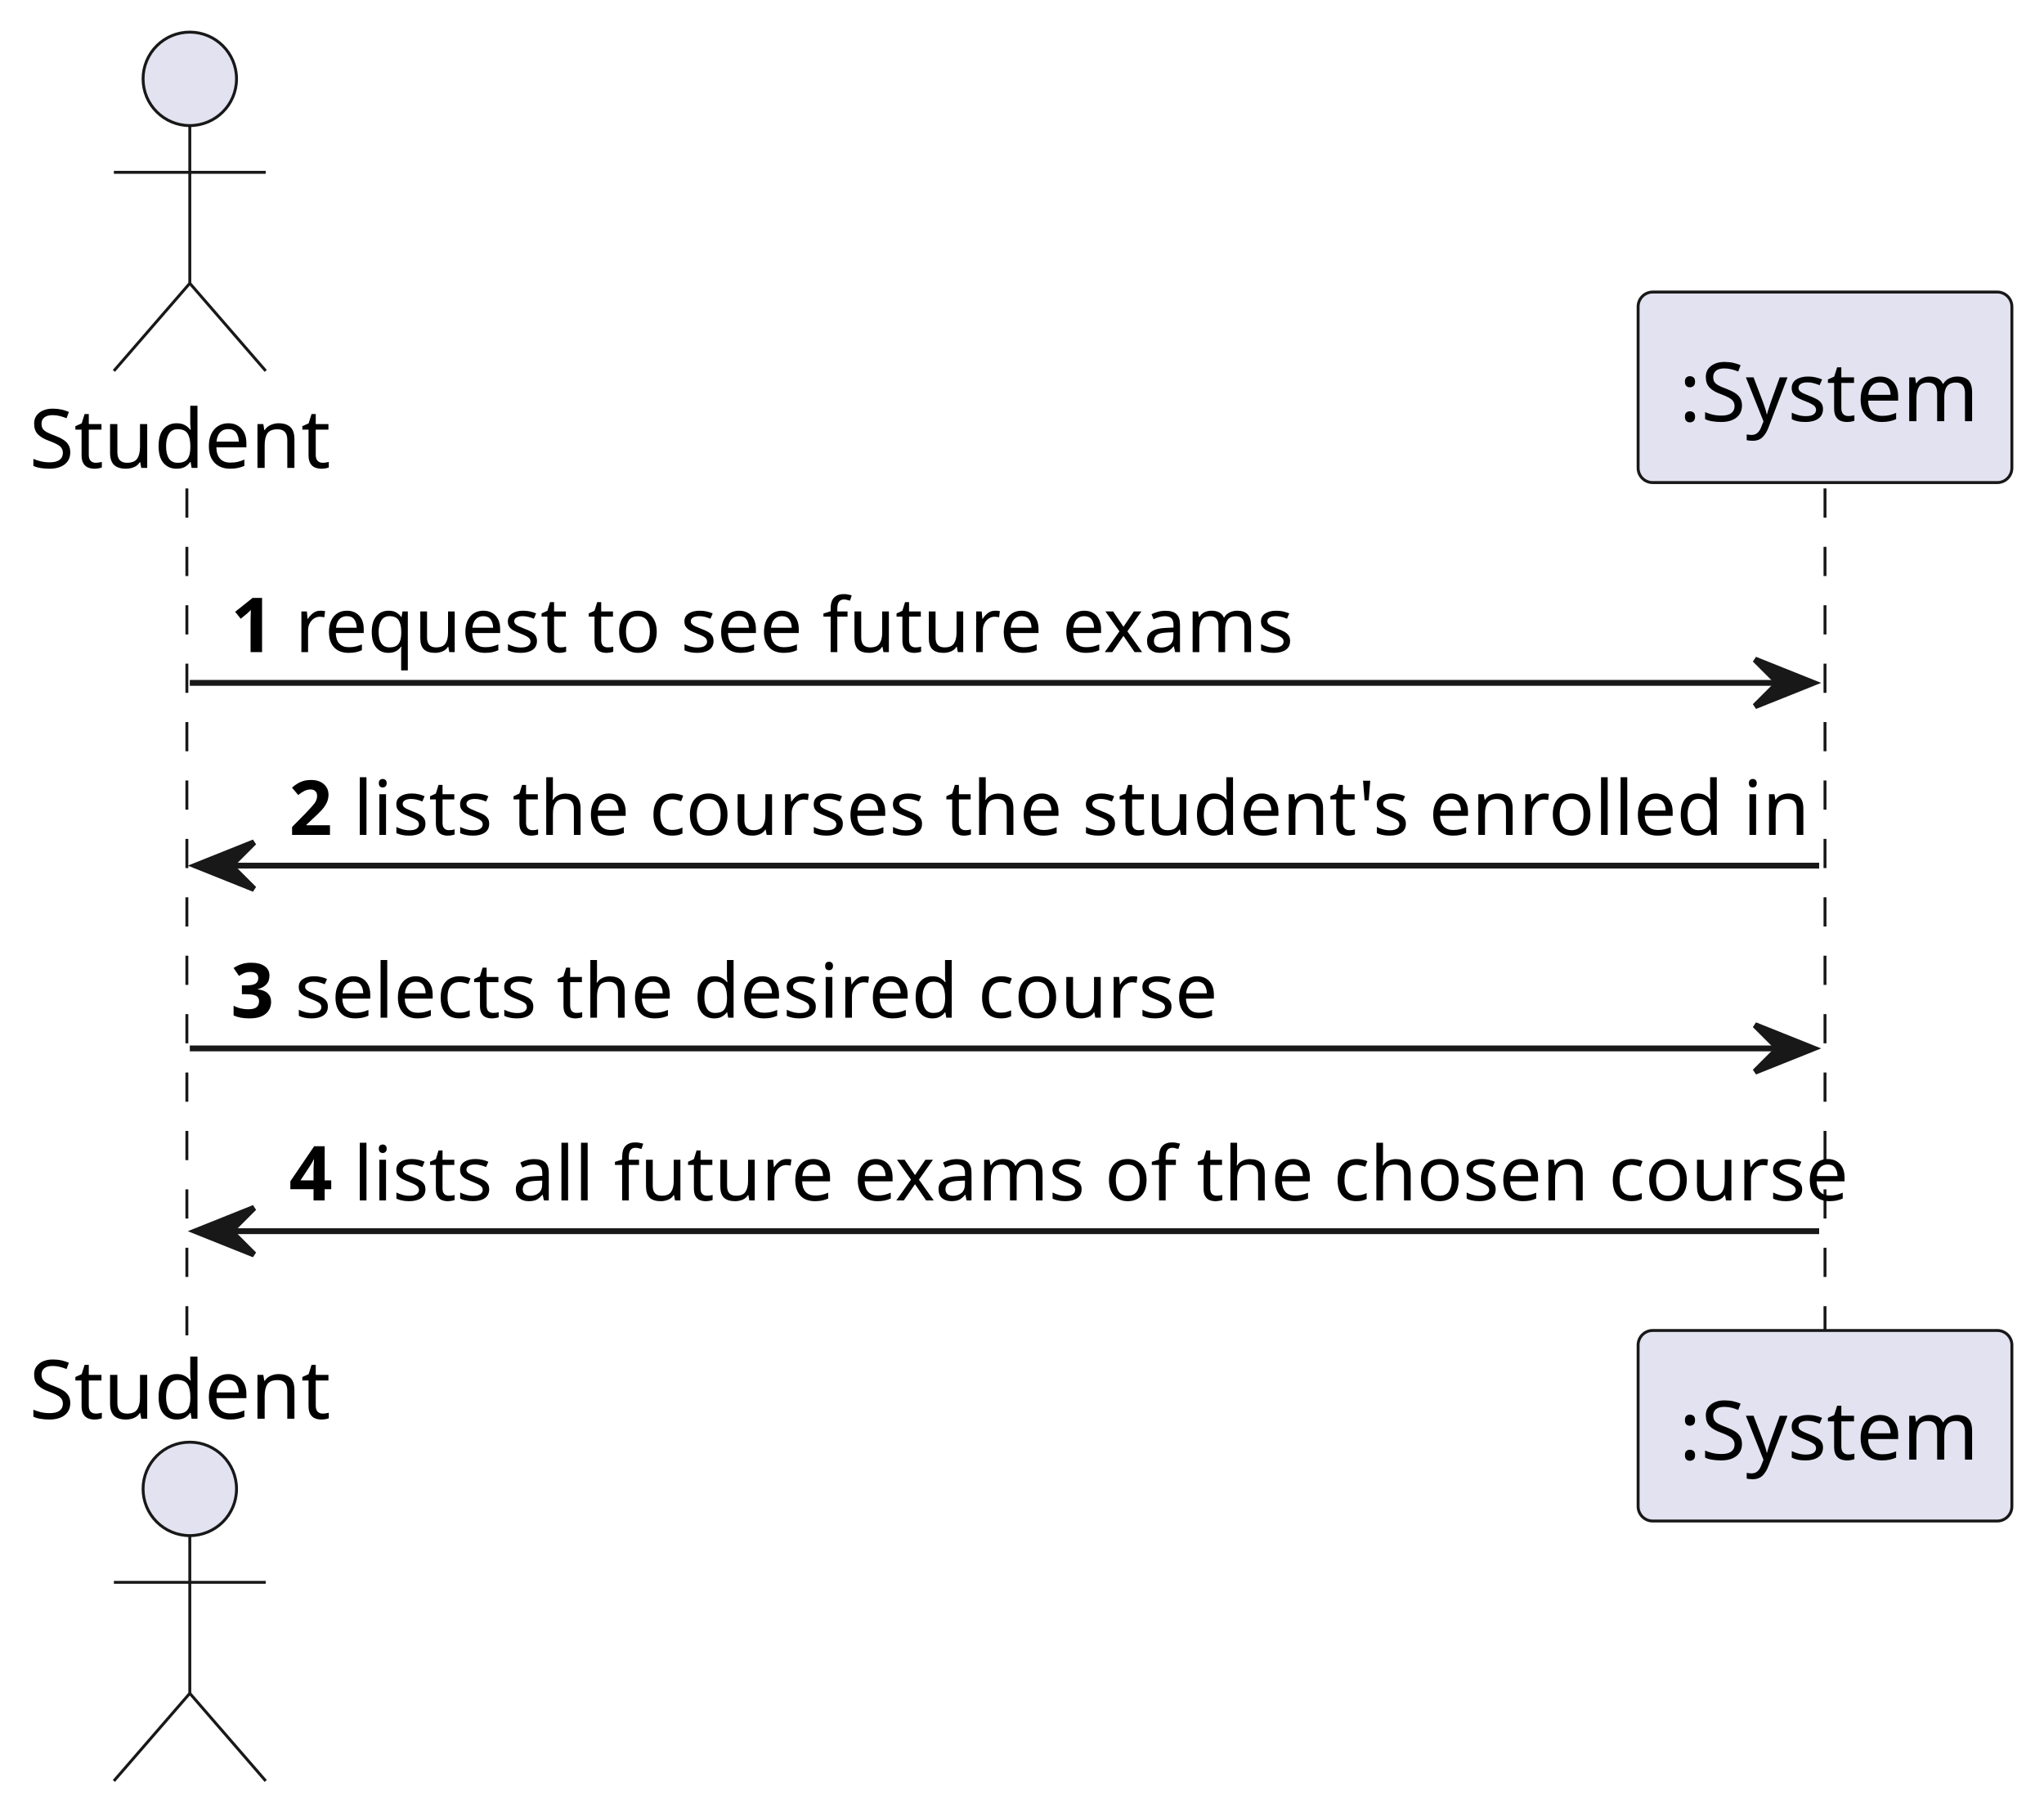
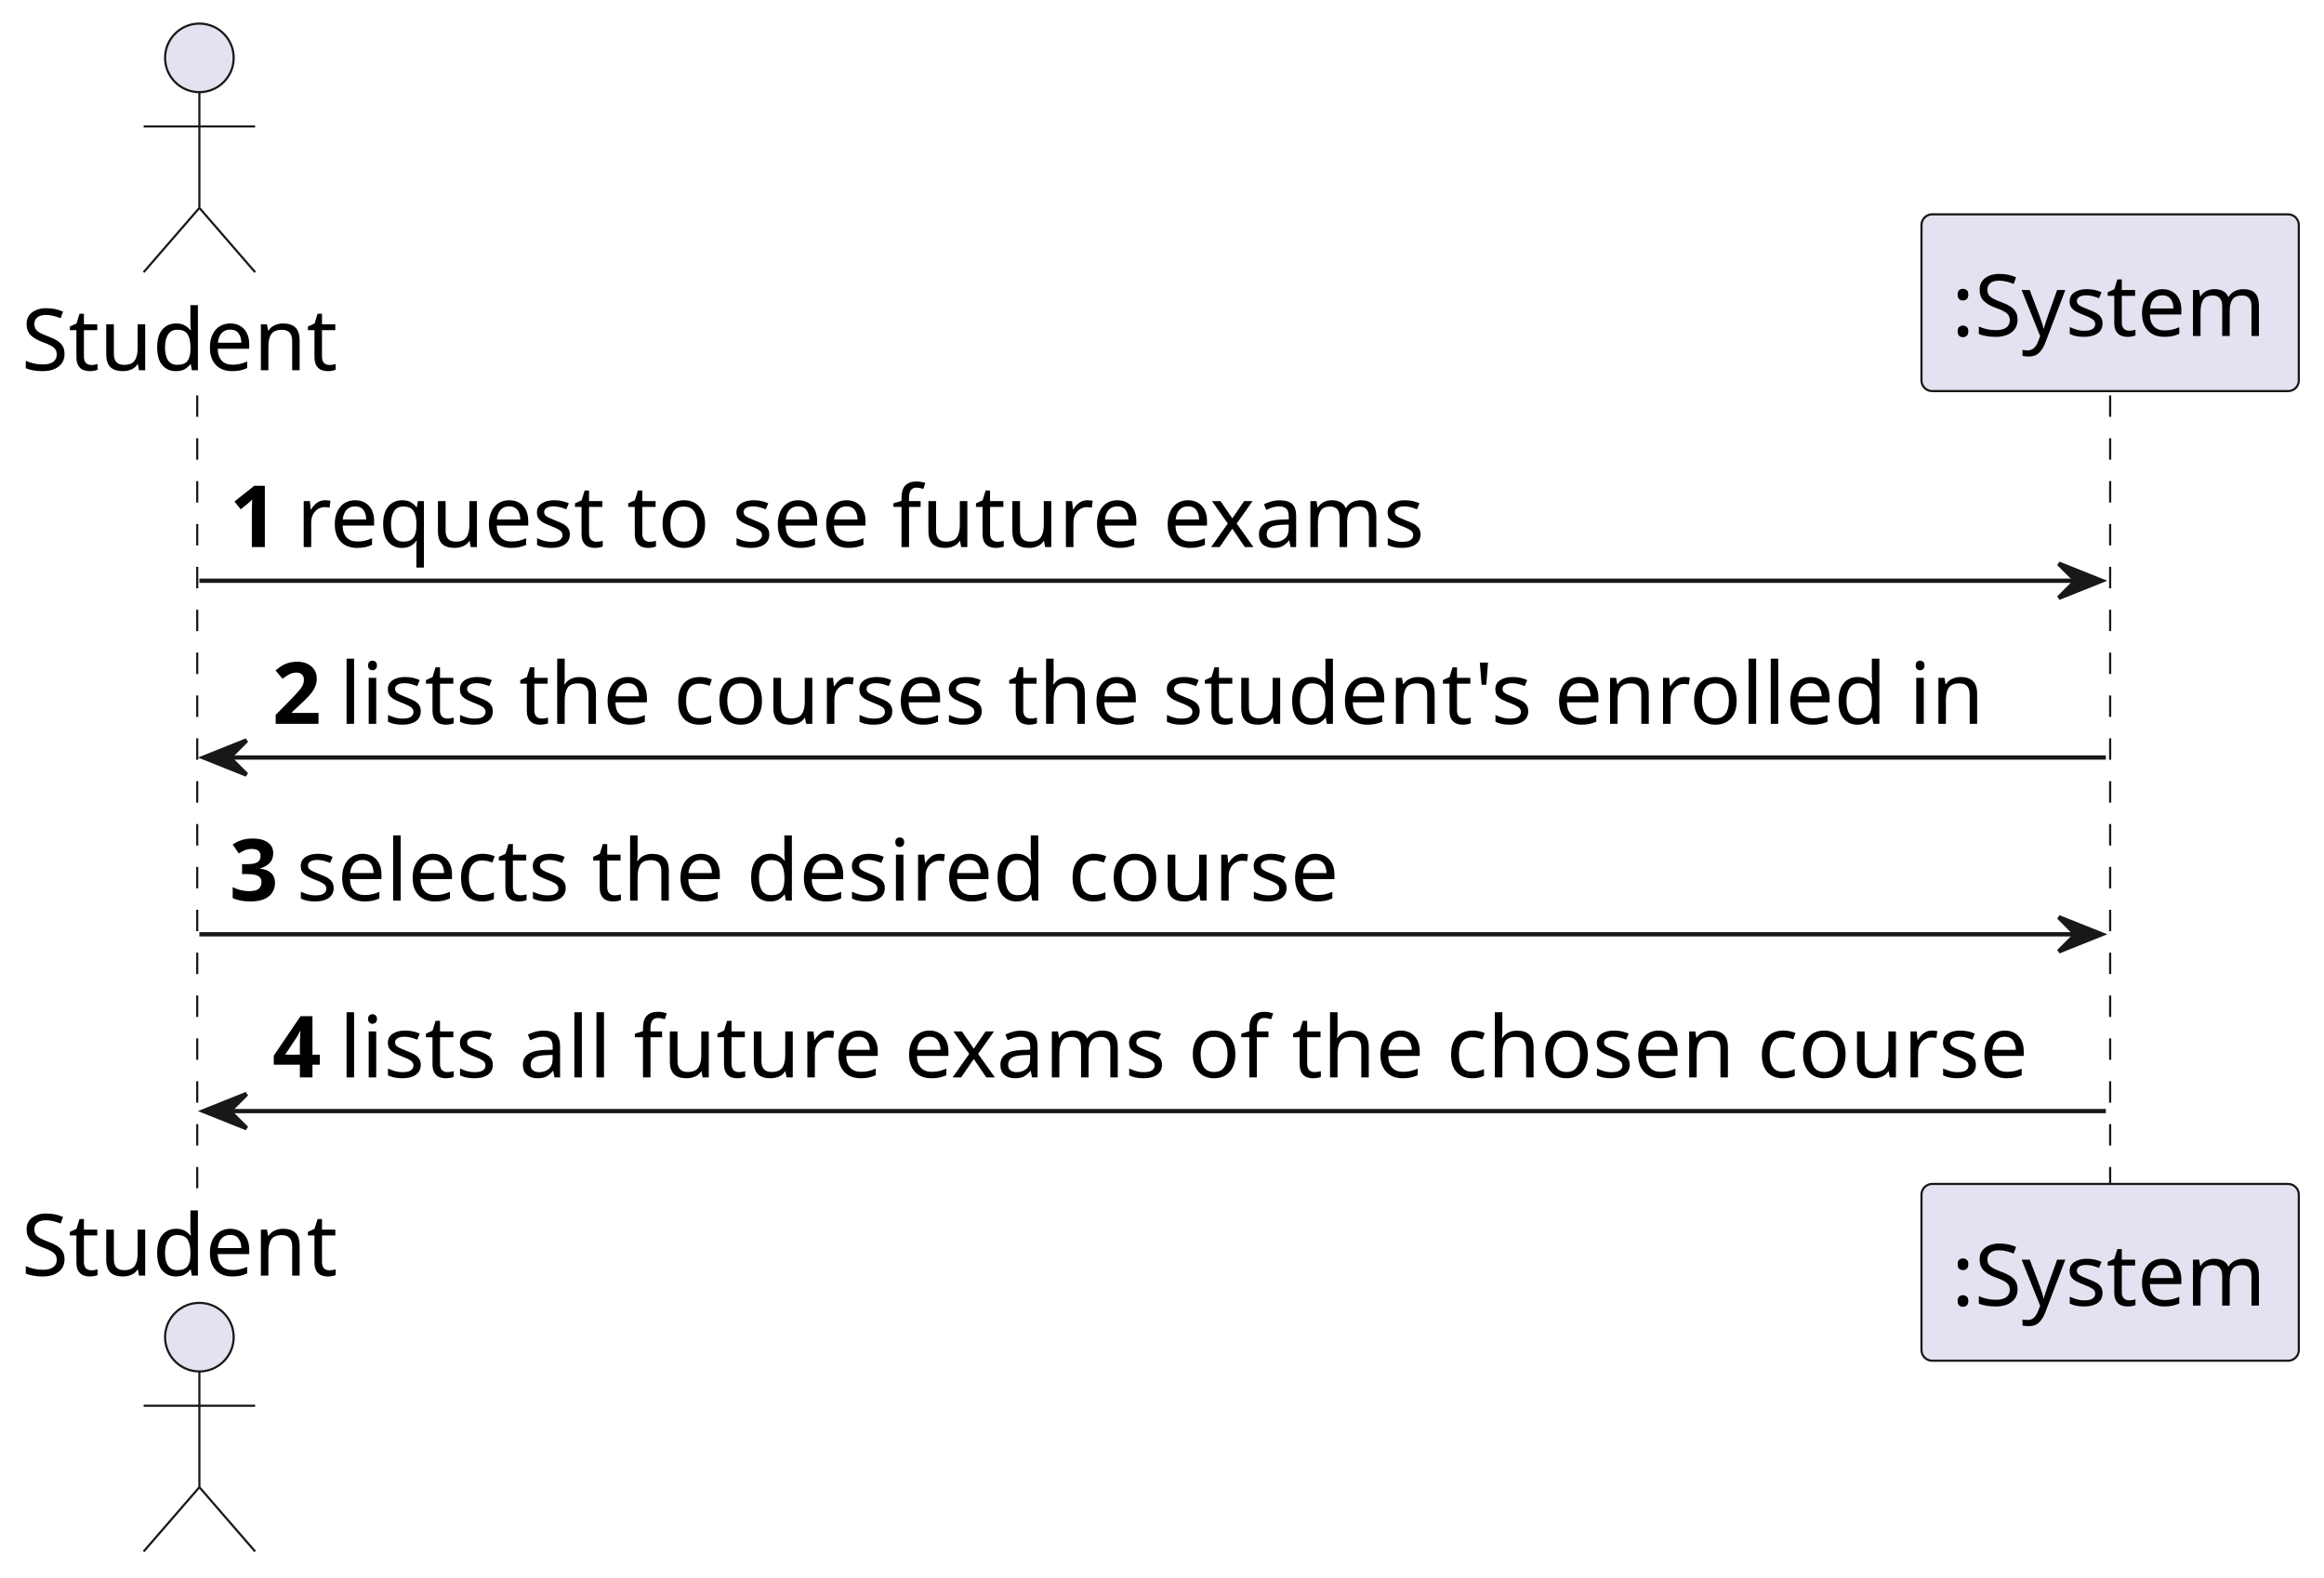
- <svg xmlns="http://www.w3.org/2000/svg" contentStyleType="text/css" height="311px" preserveAspectRatio="none" style="width:350px;height:311px;background:#FFFFFF;" version="1.1" viewBox="0 0 350 311" width="350px" zoomAndPan="magnify">
+ <svg xmlns="http://www.w3.org/2000/svg" contentStyleType="text/css" height="368px" preserveAspectRatio="none" style="width:542px;height:368px;background:#FFFFFF;" version="1.1" viewBox="0 0 542 368" width="542px" zoomAndPan="magnify">
  <defs />
  <g>
-     <line style="stroke:#181818;stroke-width:0.5;stroke-dasharray:5.0,5.0;" x1="32" x2="32" y1="83.621" y2="228.785" />
-     <line style="stroke:#181818;stroke-width:0.5;stroke-dasharray:5.0,5.0;" x1="312.5" x2="312.5" y1="83.621" y2="228.785" />
-     <text fill="#000000" font-family="sans-serif" font-size="14" lengthAdjust="spacing" textLength="49" x="5" y="80.107">Student</text>
-     <ellipse cx="32.5" cy="13.5" fill="#E2E2F0" rx="8" ry="8" style="stroke:#181818;stroke-width:0.5;" />
-     <path d="M32.5,21.5 L32.5,48.5 M19.5,29.5 L45.5,29.5 M32.5,48.5 L19.5,63.5 M32.5,48.5 L45.5,63.5 " fill="none" style="stroke:#181818;stroke-width:0.5;" />
-     <text fill="#000000" font-family="sans-serif" font-size="14" lengthAdjust="spacing" textLength="49" x="5" y="242.893">Student</text>
-     <ellipse cx="32.5" cy="254.906" fill="#E2E2F0" rx="8" ry="8" style="stroke:#181818;stroke-width:0.5;" />
-     <path d="M32.5,262.906 L32.5,289.906 M19.5,270.906 L45.5,270.906 M32.5,289.906 L19.5,304.906 M32.5,289.906 L45.5,304.906 " fill="none" style="stroke:#181818;stroke-width:0.5;" />
-     <rect fill="#E2E2F0" height="32.621" rx="2.5" ry="2.5" style="stroke:#181818;stroke-width:0.5;" width="64" x="280.5" y="50" />
-     <text fill="#000000" font-family="sans-serif" font-size="14" lengthAdjust="spacing" textLength="50" x="287.5" y="72.107">:System</text>
-     <rect fill="#E2E2F0" height="32.621" rx="2.5" ry="2.5" style="stroke:#181818;stroke-width:0.5;" width="64" x="280.5" y="227.785" />
-     <text fill="#000000" font-family="sans-serif" font-size="14" lengthAdjust="spacing" textLength="50" x="287.5" y="249.893">:System</text>
-     <polygon fill="#181818" points="300.5,112.912,310.5,116.912,300.5,120.912,304.5,116.912" style="stroke:#181818;stroke-width:1.0;" />
-     <line style="stroke:#181818;stroke-width:1.0;" x1="32.5" x2="306.5" y1="116.912" y2="116.912" />
-     <text fill="#000000" font-family="sans-serif" font-size="13" font-weight="bold" lengthAdjust="spacing" textLength="7" x="39.5" y="111.649">1</text>
-     <text fill="#000000" font-family="sans-serif" font-size="13" lengthAdjust="spacing" textLength="162" x="50.5" y="111.649">request to see future exams</text>
-     <polygon fill="#181818" points="43.5,144.203,33.5,148.203,43.5,152.203,39.5,148.203" style="stroke:#181818;stroke-width:1.0;" />
-     <line style="stroke:#181818;stroke-width:1.0;" x1="37.5" x2="311.5" y1="148.203" y2="148.203" />
-     <text fill="#000000" font-family="sans-serif" font-size="13" font-weight="bold" lengthAdjust="spacing" textLength="7" x="49.5" y="142.94">2</text>
-     <text fill="#000000" font-family="sans-serif" font-size="13" lengthAdjust="spacing" textLength="237" x="60.5" y="142.94">lists the courses the student's enrolled in</text>
-     <polygon fill="#181818" points="300.5,175.494,310.5,179.494,300.5,183.494,304.5,179.494" style="stroke:#181818;stroke-width:1.0;" />
-     <line style="stroke:#181818;stroke-width:1.0;" x1="32.5" x2="306.5" y1="179.494" y2="179.494" />
-     <text fill="#000000" font-family="sans-serif" font-size="13" font-weight="bold" lengthAdjust="spacing" textLength="7" x="39.5" y="174.231">3</text>
-     <text fill="#000000" font-family="sans-serif" font-size="13" lengthAdjust="spacing" textLength="153" x="50.5" y="174.231">selects the desired course</text>
-     <polygon fill="#181818" points="43.5,206.785,33.5,210.785,43.5,214.785,39.5,210.785" style="stroke:#181818;stroke-width:1.0;" />
-     <line style="stroke:#181818;stroke-width:1.0;" x1="37.5" x2="311.5" y1="210.785" y2="210.785" />
-     <text fill="#000000" font-family="sans-serif" font-size="13" font-weight="bold" lengthAdjust="spacing" textLength="7" x="49.5" y="205.523">4</text>
-     <text fill="#000000" font-family="sans-serif" font-size="13" lengthAdjust="spacing" textLength="245" x="60.5" y="205.523">lists all future exams of the chosen course</text>
+     <line style="stroke:#181818;stroke-width:0.5;stroke-dasharray:5.0,5.0;" x1="46" x2="46" y1="92.24" y2="277.2" />
+     <line style="stroke:#181818;stroke-width:0.5;stroke-dasharray:5.0,5.0;" x1="492.125" x2="492.125" y1="92.24" y2="277.2" />
+     <text fill="#000000" font-family="sans-serif" font-size="20" lengthAdjust="spacing" textLength="77" x="5" y="86.38">Student</text>
+     <ellipse cx="46.5" cy="13.5" fill="#E2E2F0" rx="8" ry="8" style="stroke:#181818;stroke-width:0.5;" />
+     <path d="M46.5,21.5 L46.5,48.5 M33.5,29.5 L59.5,29.5 M46.5,48.5 L33.5,63.5 M46.5,48.5 L59.5,63.5 " fill="none" style="stroke:#181818;stroke-width:0.5;" />
+     <text fill="#000000" font-family="sans-serif" font-size="20" lengthAdjust="spacing" textLength="77" x="5" y="297.58">Student</text>
+     <ellipse cx="46.5" cy="311.94" fill="#E2E2F0" rx="8" ry="8" style="stroke:#181818;stroke-width:0.5;" />
+     <path d="M46.5,319.94 L46.5,346.94 M33.5,327.94 L59.5,327.94 M46.5,346.94 L33.5,361.94 M46.5,346.94 L59.5,361.94 " fill="none" style="stroke:#181818;stroke-width:0.5;" />
+     <rect fill="#E2E2F0" height="41.24" rx="2.5" ry="2.5" style="stroke:#181818;stroke-width:0.5;" width="88" x="448.125" y="50" />
+     <text fill="#000000" font-family="sans-serif" font-size="20" lengthAdjust="spacing" textLength="74" x="455.125" y="78.38">:System</text>
+     <rect fill="#E2E2F0" height="41.24" rx="2.5" ry="2.5" style="stroke:#181818;stroke-width:0.5;" width="88" x="448.125" y="276.2" />
+     <text fill="#000000" font-family="sans-serif" font-size="20" lengthAdjust="spacing" textLength="74" x="455.125" y="304.58">:System</text>
+     <polygon fill="#181818" points="480.125,131.48,490.125,135.48,480.125,139.48,484.125,135.48" style="stroke:#181818;stroke-width:1.0;" />
+     <line style="stroke:#181818;stroke-width:1.0;" x1="46.5" x2="486.125" y1="135.48" y2="135.48" />
+     <text fill="#000000" font-family="sans-serif" font-size="20" font-weight="bold" lengthAdjust="spacing" textLength="11.625" x="53.5" y="127.62">1</text>
+     <text fill="#000000" font-family="sans-serif" font-size="20" lengthAdjust="spacing" textLength="271" x="69.125" y="127.62">request to see future exams</text>
+     <polygon fill="#181818" points="57.5,172.72,47.5,176.72,57.5,180.72,53.5,176.72" style="stroke:#181818;stroke-width:1.0;" />
+     <line style="stroke:#181818;stroke-width:1.0;" x1="51.5" x2="491.125" y1="176.72" y2="176.72" />
+     <text fill="#000000" font-family="sans-serif" font-size="20" font-weight="bold" lengthAdjust="spacing" textLength="11.625" x="63.5" y="168.86">2</text>
+     <text fill="#000000" font-family="sans-serif" font-size="20" lengthAdjust="spacing" textLength="399" x="79.125" y="168.86">lists the courses the student's enrolled in</text>
+     <polygon fill="#181818" points="480.125,213.96,490.125,217.96,480.125,221.96,484.125,217.96" style="stroke:#181818;stroke-width:1.0;" />
+     <line style="stroke:#181818;stroke-width:1.0;" x1="46.5" x2="486.125" y1="217.96" y2="217.96" />
+     <text fill="#000000" font-family="sans-serif" font-size="20" font-weight="bold" lengthAdjust="spacing" textLength="11.625" x="53.5" y="210.1">3</text>
+     <text fill="#000000" font-family="sans-serif" font-size="20" lengthAdjust="spacing" textLength="249" x="69.125" y="210.1">selects the desired course</text>
+     <polygon fill="#181818" points="57.5,255.2,47.5,259.2,57.5,263.2,53.5,259.2" style="stroke:#181818;stroke-width:1.0;" />
+     <line style="stroke:#181818;stroke-width:1.0;" x1="51.5" x2="491.125" y1="259.2" y2="259.2" />
+     <text fill="#000000" font-family="sans-serif" font-size="20" font-weight="bold" lengthAdjust="spacing" textLength="11.625" x="63.5" y="251.34">4</text>
+     <text fill="#000000" font-family="sans-serif" font-size="20" lengthAdjust="spacing" textLength="406" x="79.125" y="251.34">lists all future exams of the chosen course</text>
  </g>
</svg>
